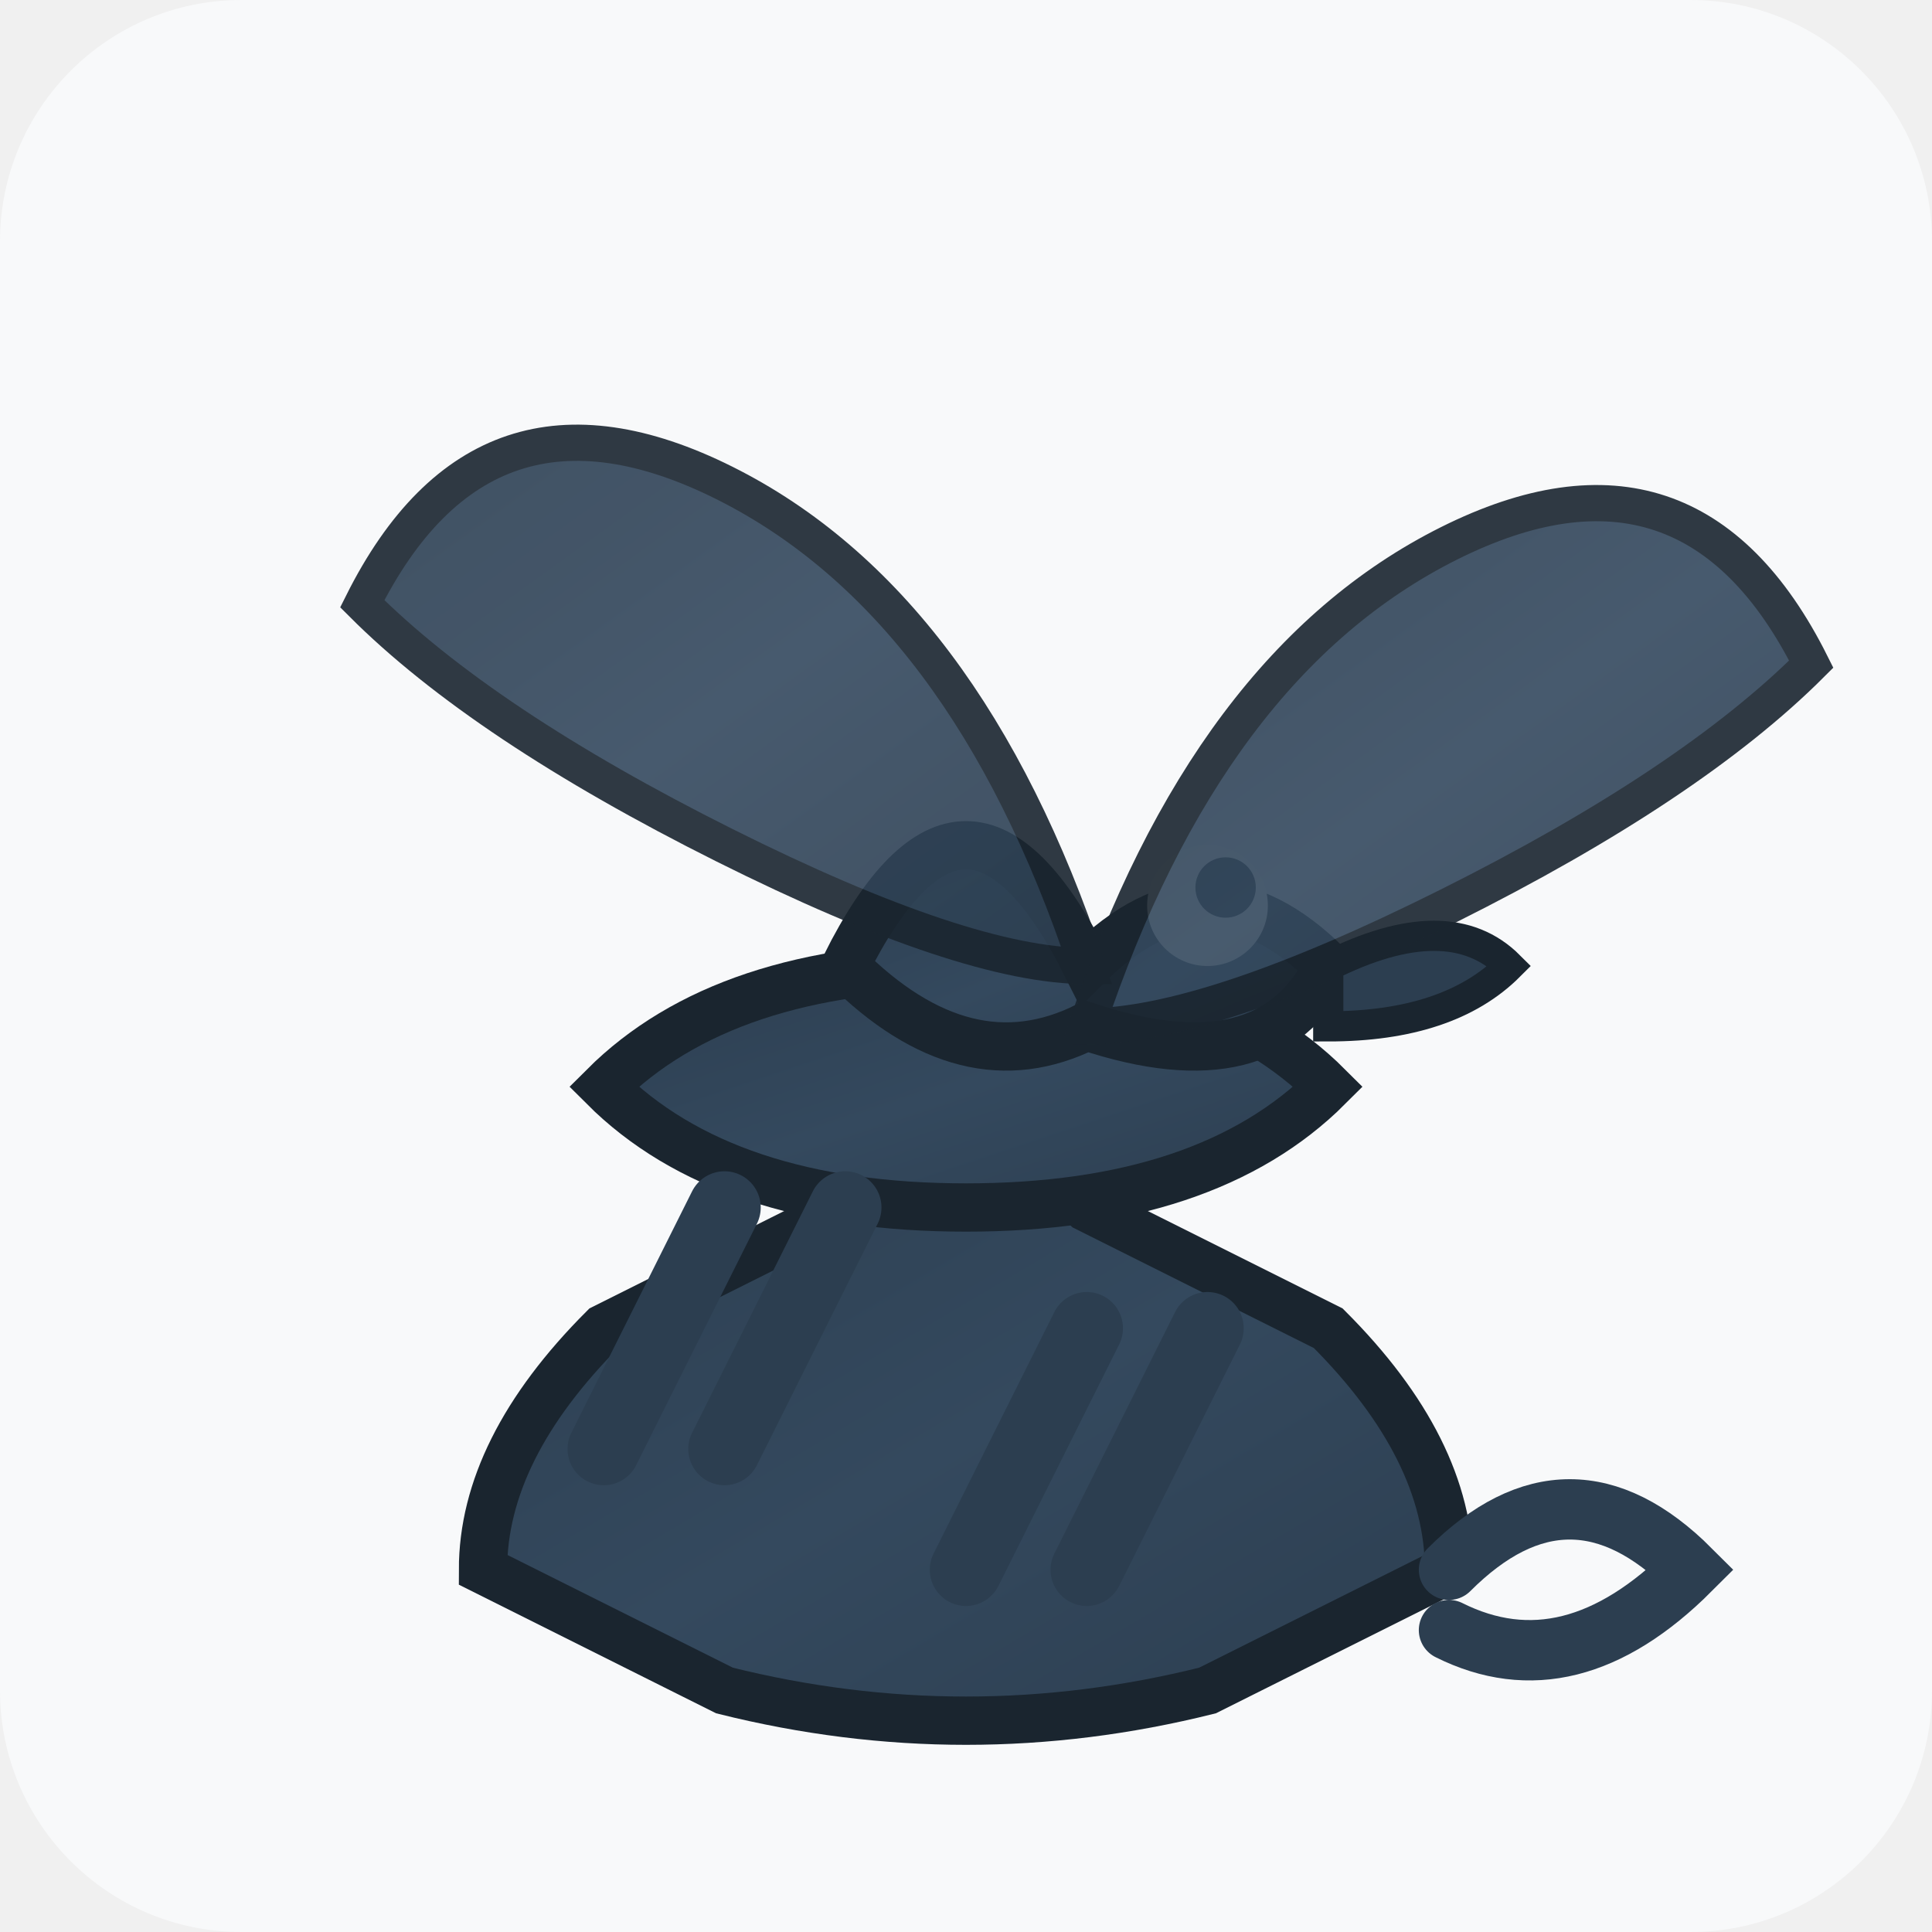
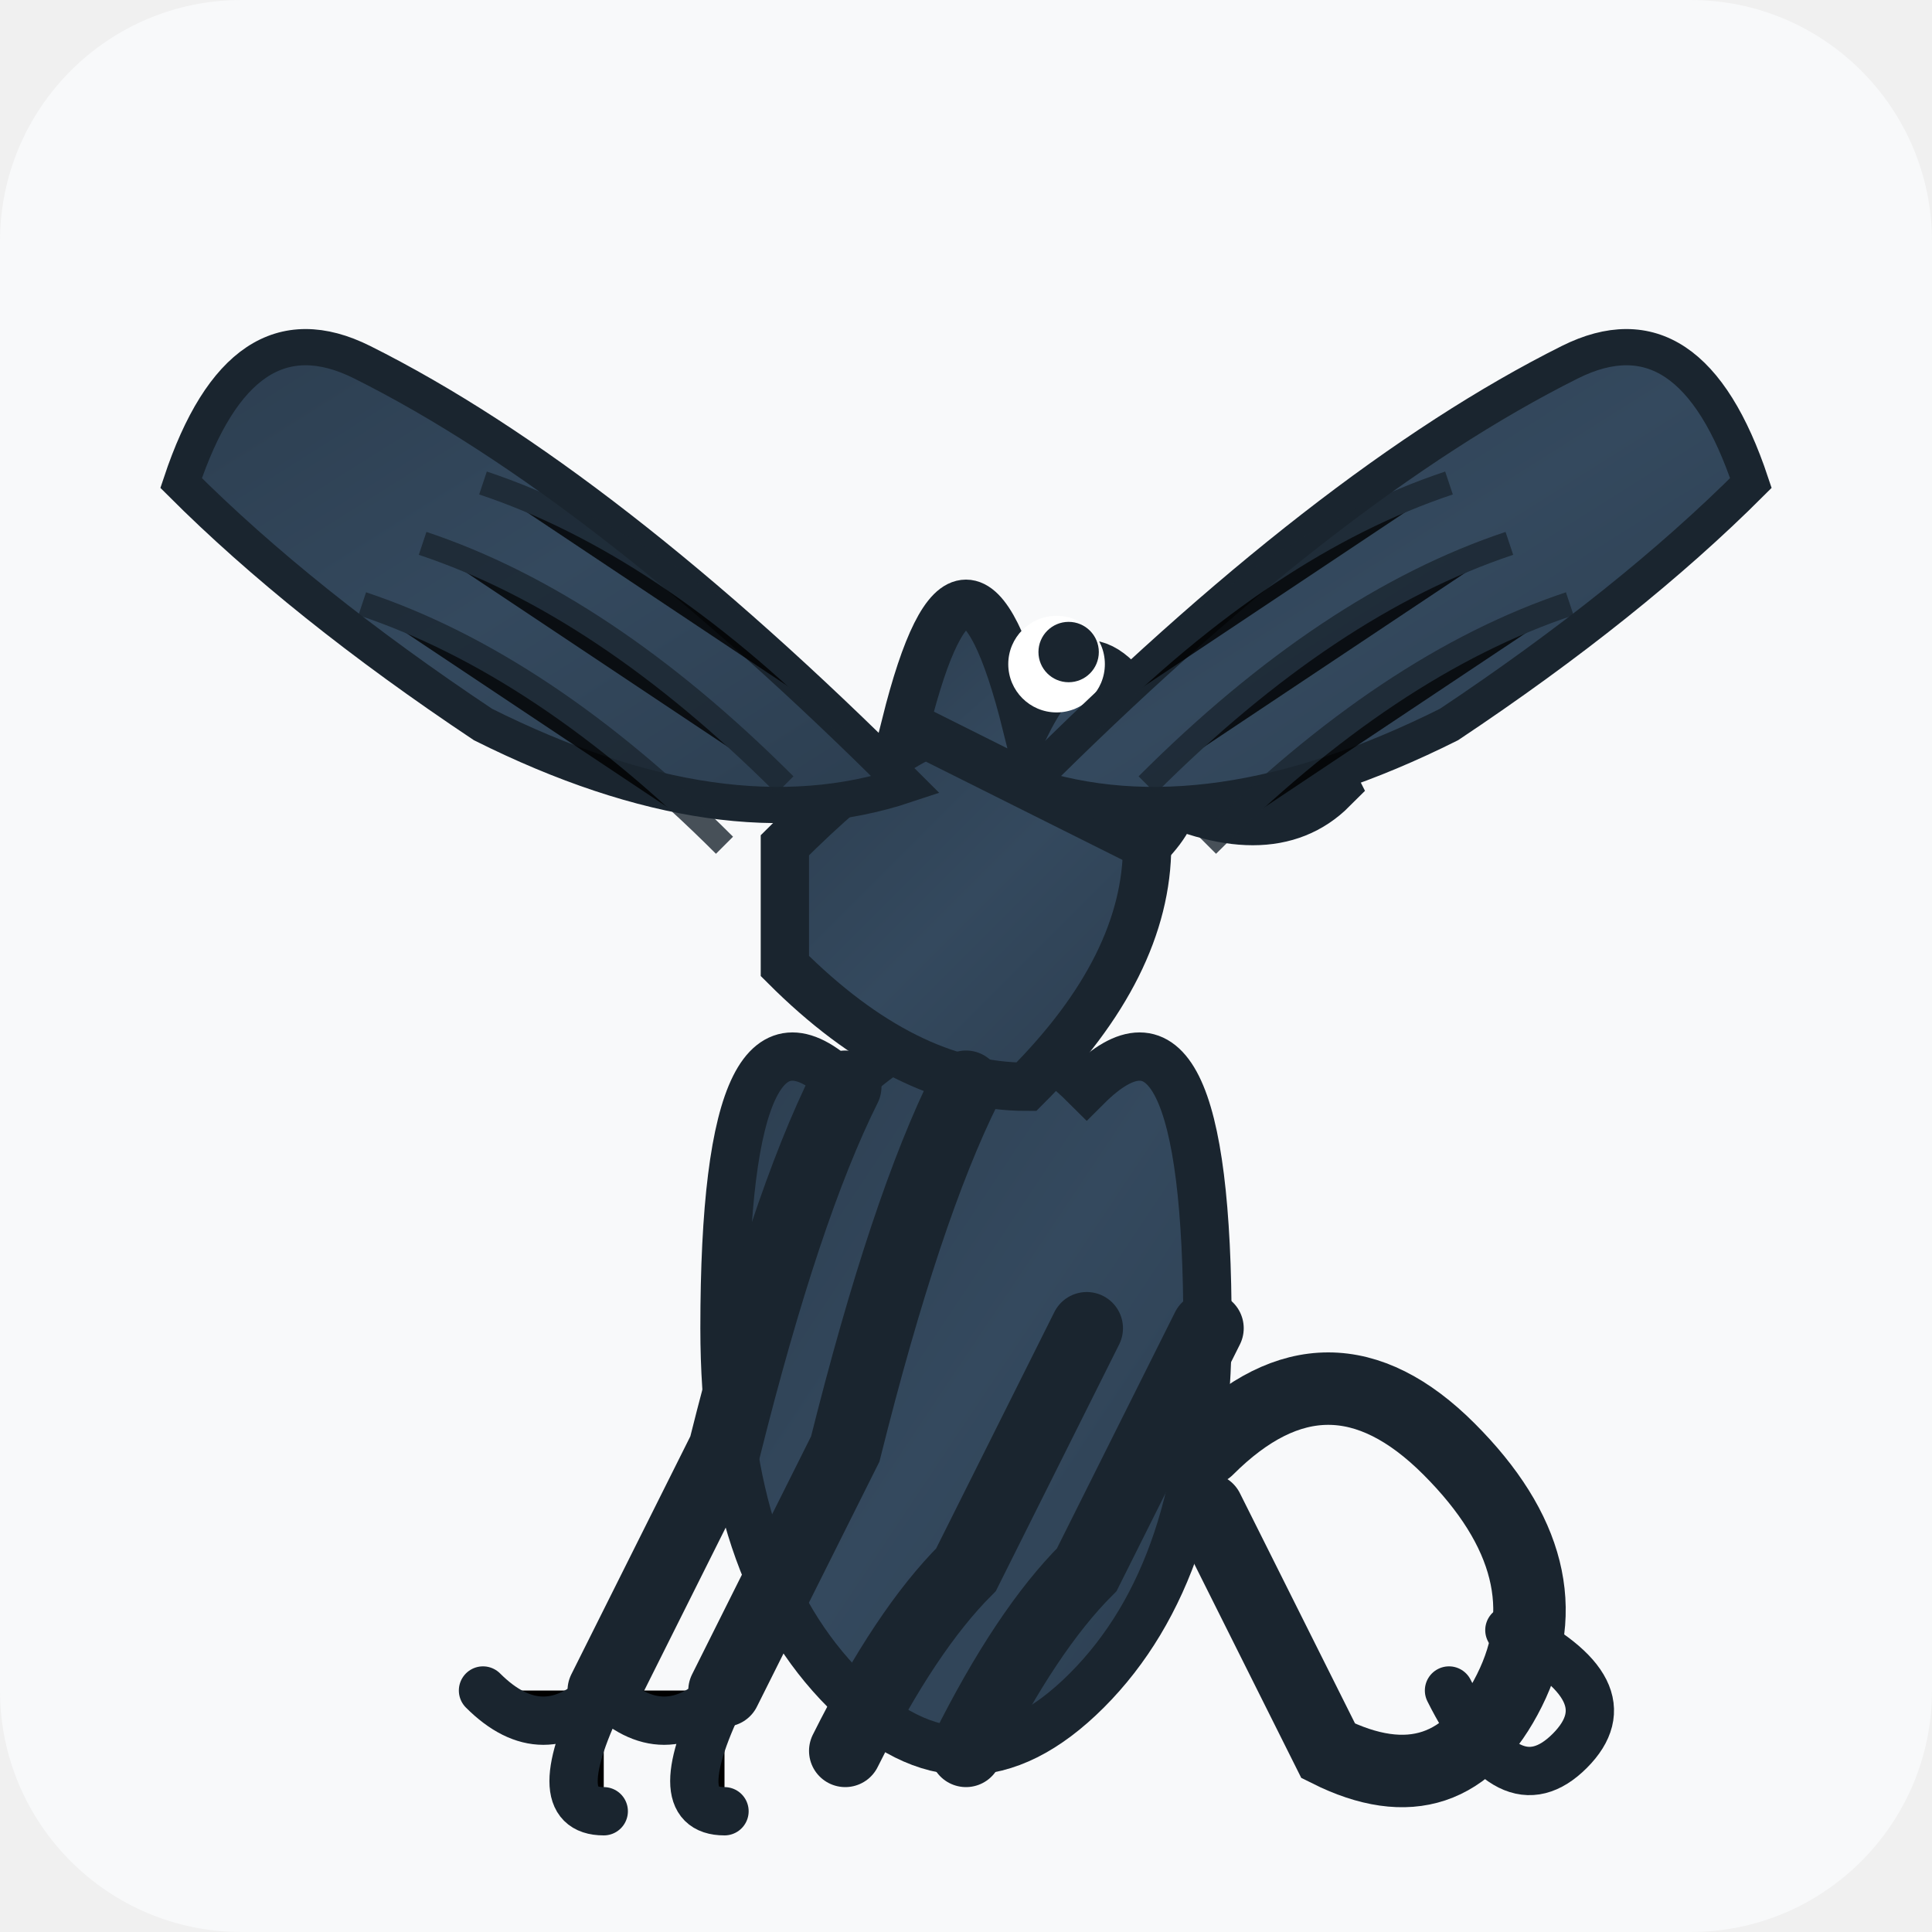
<svg xmlns="http://www.w3.org/2000/svg" viewBox="0 0 32 32" width="32" height="32">
  <defs>
    <linearGradient id="griffinGradient" x1="0%" y1="0%" x2="100%" y2="100%">
      <stop offset="0%" style="stop-color:#2c3e50;stop-opacity:1" />
      <stop offset="50%" style="stop-color:#34495e;stop-opacity:1" />
      <stop offset="100%" style="stop-color:#2c3e50;stop-opacity:1" />
    </linearGradient>
  </defs>
  <rect width="32" height="32" fill="#f8f9fa" rx="4" />
-   <path d="M8 26 Q8 24 10 22 L14 20 Q16 18 18 20 L22 22 Q24 24 24 26 L20 28 Q16 29 12 28 Z" fill="url(#griffinGradient)" stroke="#1a252f" stroke-width="0.8" />
-   <path d="M10 18 Q12 16 16 16 Q20 16 22 18 Q20 20 16 20 Q12 20 10 18 Z" fill="url(#griffinGradient)" stroke="#1a252f" stroke-width="0.8" />
-   <path d="M14 16 Q16 12 18 16 Q20 14 22 16 Q21 18 18 17 Q16 18 14 16 Z" fill="url(#griffinGradient)" stroke="#1a252f" stroke-width="0.8" />
-   <path d="M22 16 Q24 15 25 16 Q24 17 22 17 Z" fill="#2c3e50" stroke="#1a252f" stroke-width="0.5" />
-   <circle cx="20" cy="15" r="1" fill="#ffffff" />
-   <circle cx="20.3" cy="14.7" r="0.5" fill="#1a252f" />
-   <path d="M18 16 Q16 10 12 8 Q8 6 6 10 Q8 12 12 14 Q16 16 18 16 Z" fill="url(#griffinGradient)" stroke="#1a252f" stroke-width="0.6" opacity="0.9" />
-   <path d="M18 17 Q20 11 24 9 Q28 7 30 11 Q28 13 24 15 Q20 17 18 17 Z" fill="url(#griffinGradient)" stroke="#1a252f" stroke-width="0.6" opacity="0.9" />
-   <path d="M12 20 L10 24 M14 20 L12 24" stroke="#2c3e50" stroke-width="1.2" stroke-linecap="round" />
-   <path d="M18 22 L16 26 M20 22 L18 26" stroke="#2c3e50" stroke-width="1.2" stroke-linecap="round" />
-   <path d="M24 26 Q26 24 28 26 Q26 28 24 27" fill="none" stroke="#2c3e50" stroke-width="1" stroke-linecap="round" />
+   <path d="M14 18 Q12 16 12 22 Q12 26 14 28 Q16 30 18 28 Q20 26 20 22 Q20 16 18 18 Q16 16 14 18 Z" fill="url(#griffinGradient)" stroke="#1a252f" stroke-width="0.8" />
+   <path d="M13 14 Q15 12 16 12 Q17 12 19 14 Q19 16 17 18 Q15 18 13 16 Q13 14 13 14 Z" fill="url(#griffinGradient)" stroke="#1a252f" stroke-width="0.8" />
+   <path d="M15 12 Q16 8 17 12 Q18 10 19 12 Q20 13 19 14 Q17 13 15 12 Z" fill="url(#griffinGradient)" stroke="#1a252f" stroke-width="0.8" />
+   <path d="M19 12 Q21 11 22 13 Q21 14 19 13" fill="none" stroke="#1a252f" stroke-width="1" stroke-linecap="round" />
+   <circle cx="17.5" cy="11" r="0.8" fill="#ffffff" />
+   <circle cx="17.7" cy="10.8" r="0.5" fill="#1a252f" />
+   <path d="M15 13 Q10 8 6 6 Q4 5 3 8 Q5 10 8 12 Q12 14 15 13 Z" fill="url(#griffinGradient)" stroke="#1a252f" stroke-width="0.6" />
+   <path d="M14 12 Q11 9 8 8 M13 13 Q10 10 7 9 M12 14 Q9 11 6 10" stroke="#1a252f" stroke-width="0.4" opacity="0.8" />
+   <path d="M17 13 Q22 8 26 6 Q28 5 29 8 Q27 10 24 12 Q20 14 17 13 Z" fill="url(#griffinGradient)" stroke="#1a252f" stroke-width="0.6" />
+   <path d="M18 12 Q21 9 24 8 M19 13 Q22 10 25 9 M20 14 Q23 11 26 10" stroke="#1a252f" stroke-width="0.4" opacity="0.8" />
+   <path d="M14 18 Q13 20 12 24 Q11 26 10 28" stroke="#1a252f" stroke-width="1.2" stroke-linecap="round" fill="none" />
+   <path d="M16 18 Q15 20 14 24 Q13 26 12 28" stroke="#1a252f" stroke-width="1.2" stroke-linecap="round" fill="none" />
+   <path d="M10 28 Q9 29 8 28 M10 28 Q9 30 10 30 M12 28 Q11 29 10 28 M12 28 Q11 30 12 30" stroke="#1a252f" stroke-width="0.8" stroke-linecap="round" />
+   <path d="M18 22 Q17 24 16 26 Q15 27 14 29" stroke="#1a252f" stroke-width="1.2" stroke-linecap="round" fill="none" />
+   <path d="M20 22 Q19 24 18 26 Q17 27 16 29" stroke="#1a252f" stroke-width="1.2" stroke-linecap="round" fill="none" />
+   <path d="M20 24 Q22 22 24 24 Q26 26 25 28 Q24 30 22 29 Q21 27 20 25" fill="none" stroke="#1a252f" stroke-width="1.2" stroke-linecap="round" />
+   <path d="M24 28 Q25 30 26 29 Q27 28 25 27" fill="none" stroke="#1a252f" stroke-width="0.8" stroke-linecap="round" />
</svg>
